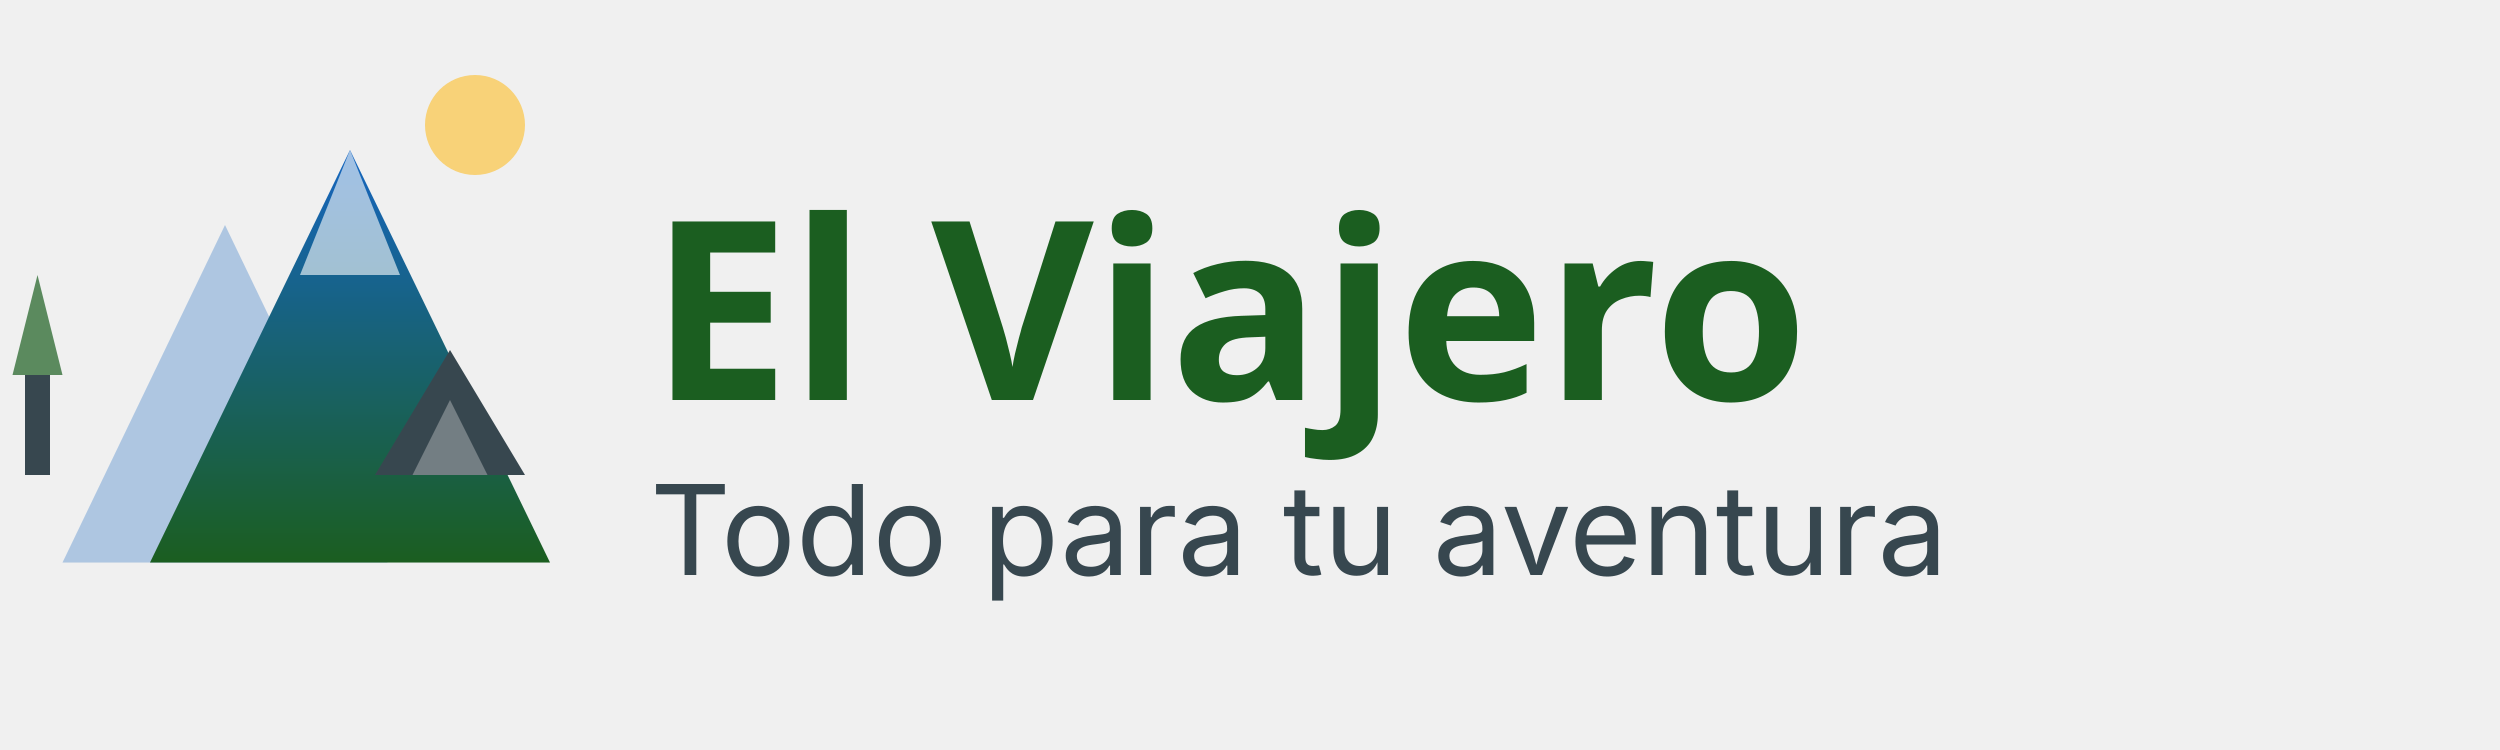
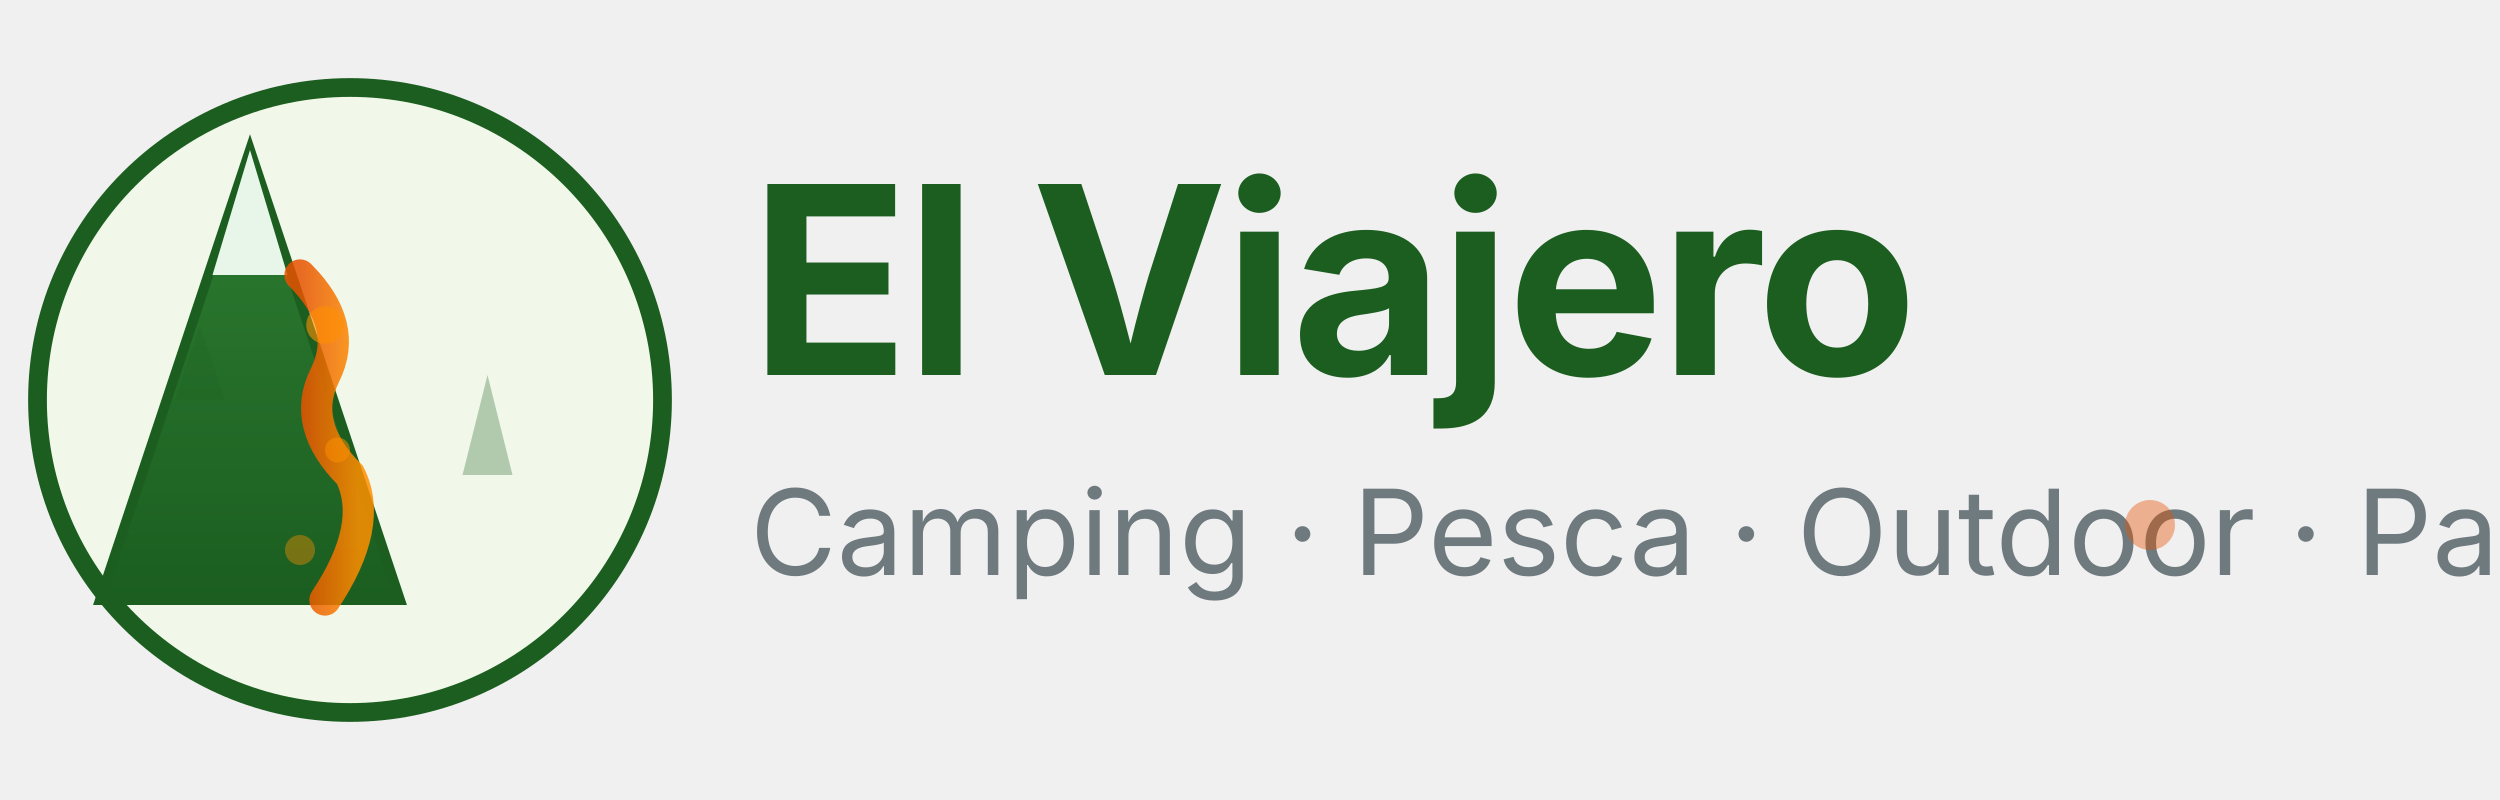
- <svg xmlns="http://www.w3.org/2000/svg" viewBox="0 0 200 60" fill="none">
+ <svg xmlns="http://www.w3.org/2000/svg" viewBox="0 0 200 64" fill="none">
  <defs>
-     <linearGradient id="mountGrad" x1="0" y1="1" x2="0" y2="0">
+     <linearGradient id="logomount" x1="0" y1="1" x2="0" y2="0">
      <stop offset="0%" stop-color="#1B5E20" />
-       <stop offset="100%" stop-color="#1565C0" />
+       <stop offset="100%" stop-color="#2E7D32" />
+     </linearGradient>
+     <linearGradient id="logotrail" x1="0" y1="0" x2="1" y2="0">
+       <stop offset="0%" stop-color="#E65100" />
+       <stop offset="100%" stop-color="#FF8F00" />
    </linearGradient>
  </defs>
-   <path d="M5 45 L18 18 L31 45Z" fill="#1565C0" opacity="0.3" />
-   <path d="M12 45 L28 12 L44 45Z" fill="url(#mountGrad)" />
-   <path d="M28 12 L24 22 L32 22Z" fill="white" opacity="0.6" />
-   <circle cx="38" cy="10" r="4" fill="#FFB300" opacity="0.5" />
-   <path d="M30 38 L36 28 L42 38Z" fill="#37474F" />
-   <path d="M33 38 L36 32 L39 38Z" fill="white" opacity="0.3" />
-   <rect x="2" y="30" width="2" height="8" fill="#37474F" />
-   <polygon points="1,30 3,22 5,30" fill="#1B5E20" opacity="0.7" />
-   <text x="52" y="32" font-family="'Poppins',sans-serif" font-size="20" font-weight="700" fill="#1B5E20">El Viajero</text>
-   <text x="52" y="46" font-family="'Inter',sans-serif" font-size="10" fill="#37474F">Todo para tu aventura</text>
+   <circle cx="28" cy="32" r="25" fill="#F1F8E9" stroke="#1B5E20" stroke-width="1.5" />
+   <path d="M8 48 L20 12 L32 48Z" fill="url(#logomount)" stroke="#1B5E20" stroke-width="0.8" />
+   <path d="M20 12 L17 22 L23 22Z" fill="#E8F5E9" />
+   <path d="M24 22 Q28 26 26 30 Q24 34 28 38 Q30 42 26 48" stroke="url(#logotrail)" stroke-width="2.5" fill="none" stroke-linecap="round" opacity="0.85" />
+   <circle cx="26" cy="26" r="1.5" fill="#FF8F00" opacity="0.6" />
+   <circle cx="27" cy="36" r="1" fill="#FF8F00" opacity="0.5" />
+   <circle cx="24" cy="44" r="1.2" fill="#FF8F00" opacity="0.4" />
+   <polygon points="37,38 39,30 41,38" fill="#1B5E20" opacity="0.3" />
+   <polygon points="14,32 16,26 18,32" fill="#1B5E20" opacity="0.2" />
+   <text x="60" y="30" font-family="system-ui,-apple-system,sans-serif" font-size="21" font-weight="700" fill="#1B5E20" letter-spacing="-0.3">El Viajero</text>
+   <text x="60" y="46" font-family="system-ui,-apple-system,sans-serif" font-size="9.5" fill="#37474F" opacity="0.7">Camping · Pesca · Outdoor · Paraguay</text>
+   <circle cx="172" cy="42" r="2" fill="#E65100" opacity="0.4" />
</svg>
